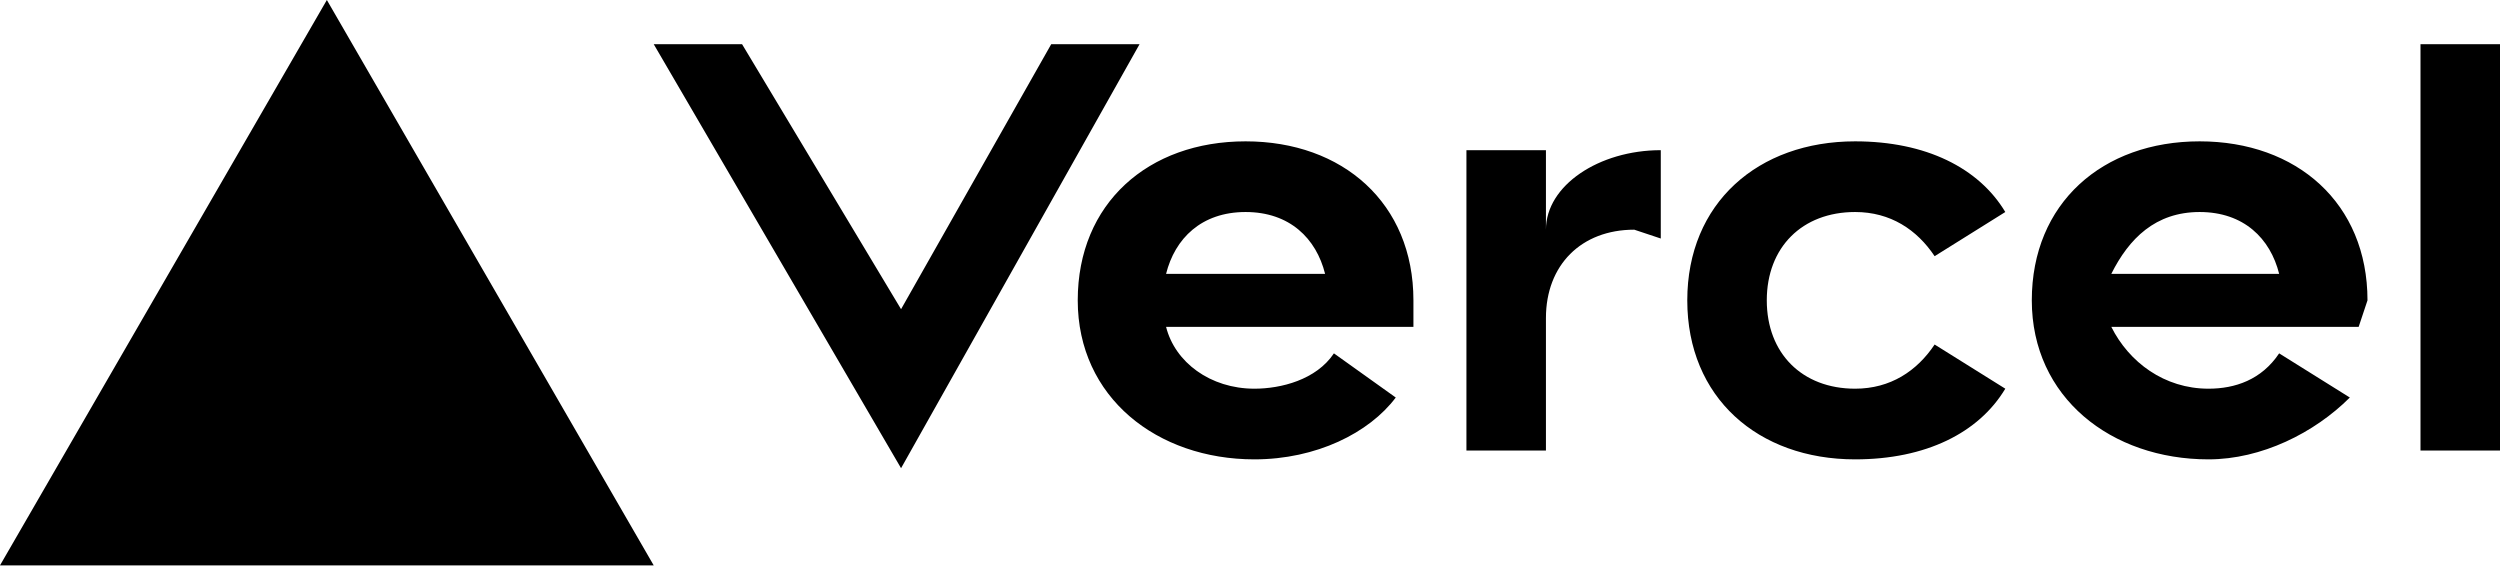
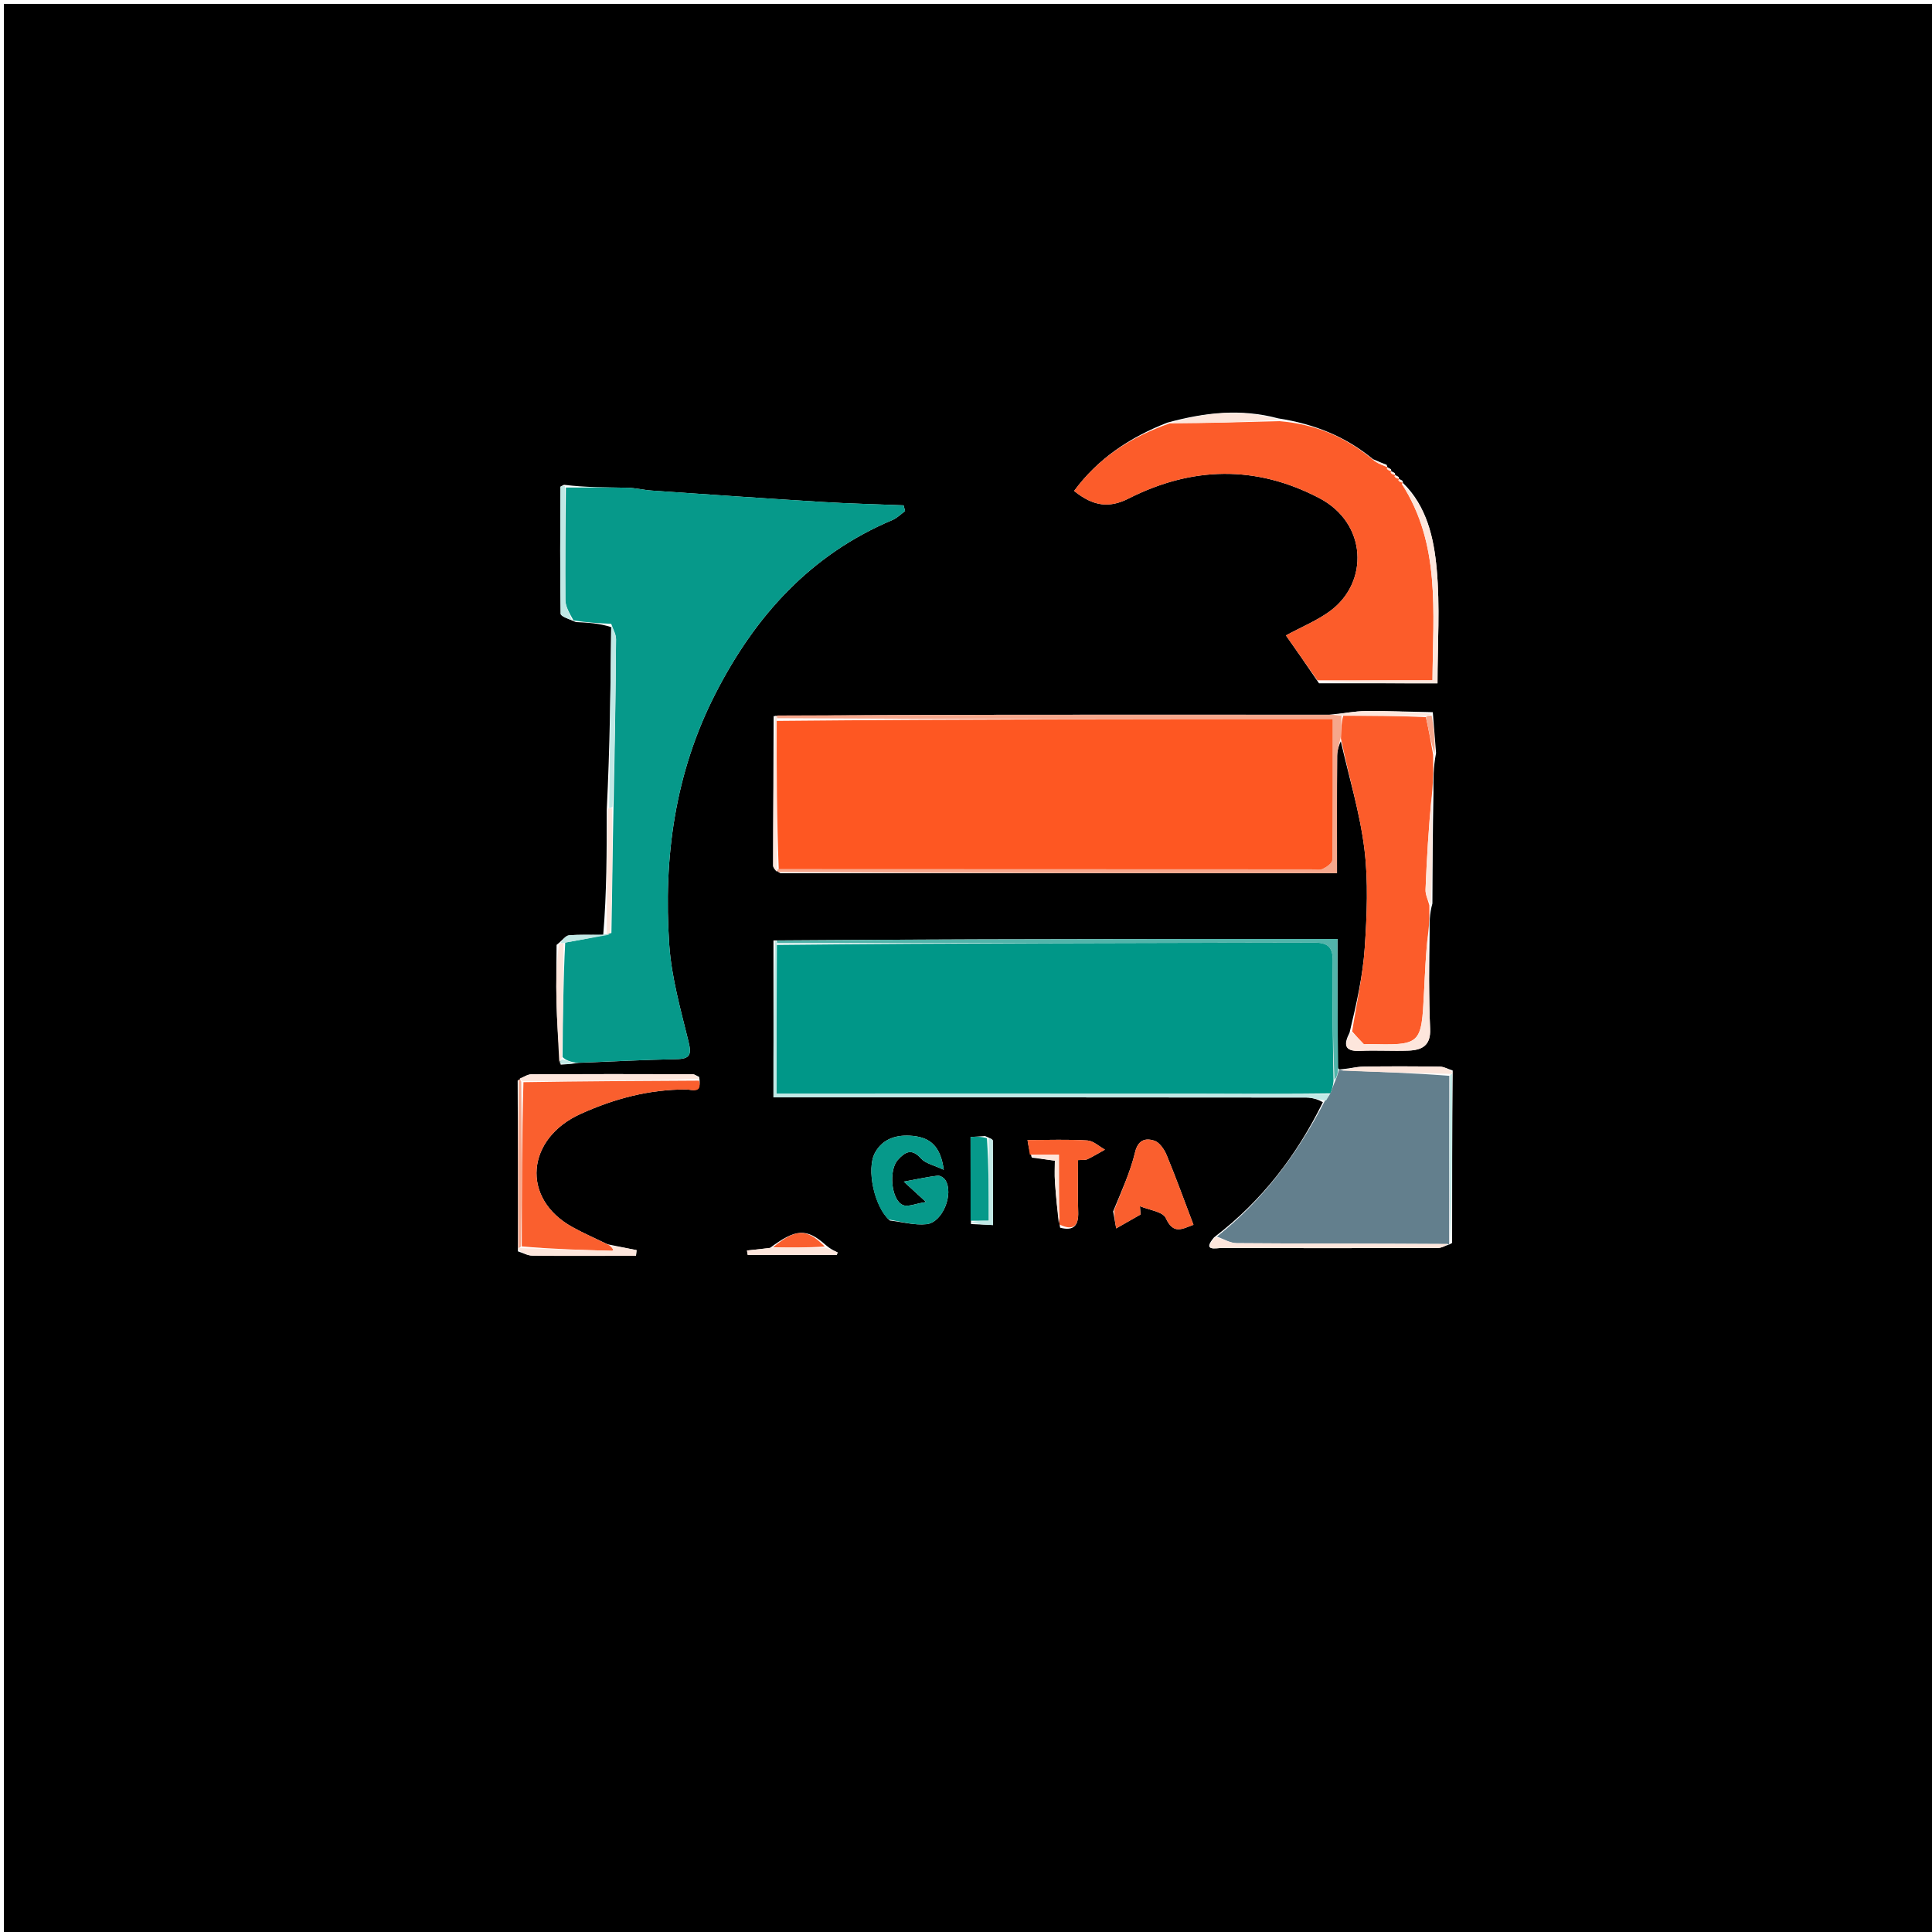
- <svg xmlns="http://www.w3.org/2000/svg" fill="none" viewBox="0 0 283 64">
-   <path fill="black" d="M141 16c-11 0-19 7-19 18s9 18 20 18c7 0 13-3 16-7l-7-5c-2 3-6 4-9 4-5 0-9-3-10-7h28v-3c0-11-8-18-19-18zm-9 15c1-4 4-7 9-7s8 3 9 7h-18zm117-15c-11 0-19 7-19 18s9 18 20 18c6 0 12-3 16-7l-8-5c-2 3-5 4-8 4-5 0-9-3-11-7h28l1-3c0-11-8-18-19-18zm-10 15c2-4 5-7 10-7s8 3 9 7h-19zm-39 3c0 6 4 10 10 10 4 0 7-2 9-5l8 5c-3 5-9 8-17 8-11 0-19-7-19-18s8-18 19-18c8 0 14 3 17 8l-8 5c-2-3-5-5-9-5-6 0-10 4-10 10zm83-29v46h-9V5h9zM37 0l37 64H0L37 0zm92 5-27 48L74 5h10l18 30 17-30h10zm59 12v10l-3-1c-6 0-10 4-10 10v15h-9V17h9v9c0-5 6-9 13-9z" />
+ <svg xmlns="http://www.w3.org/2000/svg" version="1.1" id="Layer_1" x="0px" y="0px" width="100%" viewBox="0 0 500 500" enable-background="new 0 0 500 500" xml:space="preserve">
+   <path fill="#000000" opacity="1" stroke="none" d=" M348,501   C232,501 116.5,501 1,501   C1,334.333 1,167.667 1,1   C167.667,1 334.333,1 501,1   C501,167.667 501,334.333 501,501   C450.167,501 399.333,501 348,501  M359.963,121.436   C359.652,121.243 359.34,121.049 359.03,120.926   C359.03,120.926 359.1,120.92 358.853,120.282   C357.876,119.911 356.898,119.541 355.317,118.824   C348.288,113.017 340.236,109.729 330.765,108.269   C321.335,105.735 312.017,106.664 302.099,109.38   C292.5,113.142 284.182,118.632 277.981,127.052   C283,131.119 287.16,131.509 292.09,129.014   C308.479,120.717 325.015,120.324 341.404,128.895   C353.914,135.437 354.295,150.738 344.209,158.151   C340.859,160.614 336.885,162.229 332.796,164.448   C335.606,168.454 338.278,172.263 341.366,176.844   C351.472,176.844 361.577,176.844 372.023,176.844   C372.023,166.771 372.708,156.915 371.81,147.205   C371.069,139.204 369.297,131.037 363.072,124.971   C363.072,124.971 363.138,124.958 362.962,124.427   C362.652,124.237 362.342,124.047 362.032,123.968   C362.032,123.968 362.142,123.967 361.963,123.434   C361.653,123.242 361.342,123.05 361.032,122.968   C361.032,122.968 361.142,122.968 360.962,122.433   C360.651,122.241 360.339,122.049 360.028,121.972   C360.028,121.972 360.143,121.972 359.963,121.436  M370.806,184.315   C365.004,184.204 359.202,183.974 353.402,184.032   C350.567,184.061 347.737,184.626 343.98,184.977   C316.168,184.978 288.355,184.957 260.542,184.987   C240.728,185.009 220.914,185.101 200.219,185.327   C200.163,198.221 200.093,211.114 200.091,224.007   C200.091,224.614 200.694,225.222 201.94,225.981   C249.876,225.981 297.813,225.981 346.014,225.981   C346.014,215.526 345.976,205.555 346.055,195.585   C346.067,194.08 346.627,192.579 347.004,191.844   C349.11,201.124 351.946,210.314 353.104,219.712   C354.14,228.118 353.763,236.782 353.194,245.277   C352.708,252.537 351.065,259.719 349.27,267.24   C347.734,270.247 347.777,272.165 352.03,271.962   C356.185,271.765 360.362,272.052 364.521,271.895   C367.975,271.765 370.309,270.626 370.113,266.272   C369.747,258.134 369.89,249.972 369.989,240.996   C369.962,238.76 369.936,236.524 370.705,233.832   C370.744,224.503 370.783,215.174 370.987,204.977   C370.957,201.768 370.928,198.559 371.652,194.882   C371.386,191.662 371.119,188.442 370.806,184.315  M375.96,277.049   C374.857,276.702 373.759,276.071 372.652,276.055   C366.057,275.959 359.459,275.934 352.866,276.048   C350.867,276.083 348.878,276.635 346.727,276.749   C346.727,276.749 346.524,276.903 346.147,276.186   C346.147,265.249 346.147,254.313 346.147,243   C333.052,243 320.45,242.986 307.848,243.003   C272.239,243.05 236.629,243.11 200.174,243.385   C200.174,256.811 200.174,270.236 200.174,284   C202.031,284 203.655,284 205.278,284   C249.543,284 293.807,283.989 338.072,284.042   C339.723,284.044 341.373,284.663 342.36,285.252   C335.692,298.793 326.827,310.601 314.186,320.244   C311.07,323.926 314.616,322.975 316.203,322.979   C334.835,323.031 353.467,323.028 372.099,322.972   C373.109,322.969 374.117,322.369 375.042,322.053   C375.042,322.053 375.05,322.136 375.805,321.674   C375.806,307.084 375.807,292.494 375.96,277.049  M134.037,323.849   C135.273,324.234 136.505,324.932 137.747,324.952   C144.521,325.062 151.298,325.005 158.074,325.005   C160.244,325.005 162.414,325.005 164.585,325.005   C164.639,324.515 164.692,324.025 164.746,323.536   C162.498,323.088 160.25,322.64 157.25,322.021   C154.211,320.545 151.099,319.203 148.147,317.57   C134.681,310.117 136.228,294.613 150.269,288.274   C159.024,284.322 167.991,281.925 177.616,281.957   C179.002,281.962 181.747,283.167 180.932,278.696   C180.357,278.457 179.784,278.012 179.209,278.011   C165.327,277.97 151.446,277.954 137.565,278.024   C136.55,278.03 135.538,278.725 133.972,279.65   C134.031,294.086 134.091,308.522 134.037,323.849  M156.112,241.982   C153.158,241.978 150.191,241.816 147.258,242.064   C146.368,242.139 145.574,243.348 144.045,244.533   C144.024,249.328 143.897,254.126 144.012,258.919   C144.14,264.262 144.488,269.599 145.107,275.531   C146.353,275.457 147.598,275.384 149.771,275.063   C158.189,274.727 166.605,274.271 175.026,274.112   C178.557,274.046 179.025,272.995 178.199,269.617   C176.175,261.346 173.784,253 173.208,244.571   C171.666,221.973 174.645,200.034 185.156,179.506   C195.454,159.395 209.757,143.512 230.968,134.577   C232.167,134.072 233.151,133.053 234.235,132.273   C234.106,131.774 233.976,131.276 233.847,130.778   C226.847,130.497 219.838,130.34 212.847,129.911   C198.119,129.008 183.398,127.977 168.677,126.96   C166.558,126.814 164.456,126.27 162.34,126.225   C157.045,126.112 151.746,126.179 145.963,125.465   C145.643,125.658 145.045,125.85 145.044,126.046   C144.986,136.973 144.92,147.902 145.101,158.827   C145.112,159.509 147.096,160.158 149.05,160.993   C152.094,161.143 155.138,161.293 158.185,162.308   C158.009,177.897 157.833,193.485 157.025,209.589   C157.025,220.315 157.025,231.042 156.112,241.982  M199.211,323.007   C197.246,323.215 195.282,323.422 193.318,323.63   C193.38,324.007 193.442,324.383 193.504,324.759   C201.195,324.759 208.886,324.759 216.577,324.759   C216.639,324.545 216.701,324.331 216.763,324.117   C215.843,323.691 214.924,323.266 213.705,322.215   C208.76,317.825 205.984,317.943 199.211,323.007  M254.939,294.011   C253.706,294.091 252.473,294.17 251.183,294.254   C251.183,301.755 251.183,308.84 251.298,316.783   C253.075,316.864 254.851,316.944 256.999,317.042   C256.999,309.626 257.016,302.426 256.947,295.227   C256.944,294.878 256.186,294.537 254.939,294.011  M267.055,299.587   C268.93,299.836 270.805,300.086 272.996,300.378   C272.996,302.211 272.897,303.994 273.017,305.762   C273.27,309.525 273.637,313.281 274.353,317.726   C277.949,318.677 279.158,317.101 279.035,313.622   C278.879,309.184 278.998,304.737 278.998,300.237   C280.16,300.141 280.889,300.262 281.434,300   C282.981,299.258 284.454,298.359 285.956,297.521   C284.442,296.692 282.966,295.246 281.405,295.149   C276.447,294.84 271.456,295.034 265.923,295.034   C266.146,296.444 266.336,297.643 267.055,299.587  M288.083,313.512   C288.346,314.977 288.61,316.441 288.873,317.906   C290.971,316.709 293.068,315.512 295.165,314.316   C295.115,313.597 295.065,312.877 295.016,312.158   C297.331,313.148 300.937,313.548 301.709,315.241   C303.725,319.661 306.019,317.971 308.867,316.975   C306.492,310.728 304.349,304.786 301.936,298.955   C301.32,297.467 300.073,295.619 298.722,295.198   C296.509,294.506 294.544,294.909 293.748,298.228   C292.544,303.243 290.357,308.023 288.083,313.512  M230.311,315.876   C233.48,316.233 236.707,317.142 239.803,316.813   C243.956,316.371 246.896,308.945 244.649,305.39   C244.28,304.806 243.291,304.193 242.667,304.266   C240.148,304.56 237.661,305.116 233.904,305.807   C235.98,307.709 237.338,308.953 239.659,311.08   C237.09,311.457 234.944,312.473 233.582,311.829   C230.59,310.417 230.005,302.818 232.308,300.24   C234.192,298.13 235.92,297.053 238.389,299.838   C239.534,301.129 241.685,301.527 244.243,302.739   C243.424,296.702 240.808,294.441 236.286,293.981   C232.132,293.558 228.478,294.641 226.463,298.306   C224.117,302.572 226.349,312.503 230.311,315.876  z" />
+   <path fill="#06998A" opacity="1" stroke="none" d=" M146.449,126.174   C151.746,126.179 157.045,126.112 162.34,126.225   C164.456,126.27 166.558,126.814 168.677,126.96   C183.398,127.977 198.119,129.008 212.847,129.911   C219.838,130.34 226.847,130.497 233.847,130.778   C233.976,131.276 234.106,131.774 234.235,132.273   C233.151,133.053 232.167,134.072 230.968,134.577   C209.757,143.512 195.454,159.395 185.156,179.506   C174.645,200.034 171.666,221.973 173.208,244.571   C173.784,253 176.175,261.346 178.199,269.617   C179.025,272.995 178.557,274.046 175.026,274.112   C166.605,274.271 158.189,274.727 148.987,275.044   C147.326,274.698 146.449,274.37 145.591,273.571   C145.686,263.428 145.763,253.756 146.278,243.937   C150.508,243.161 154.3,242.533 158.231,241.461   C158.457,230.404 158.544,219.791 158.782,208.721   C159.116,193.987 159.337,179.712 159.427,165.436   C159.435,164.107 158.617,162.774 158.182,161.443   C155.138,161.293 152.094,161.143 148.423,160.569   C147.281,158.527 146.335,156.912 146.322,155.29   C146.245,145.585 146.383,135.879 146.449,126.174  z" />
+   <path fill="#FC5C2A" opacity="1" stroke="none" d=" M340.95,176.071   C338.278,172.263 335.606,168.454 332.796,164.448   C336.885,162.229 340.859,160.614 344.209,158.151   C354.295,150.738 353.914,135.437 341.404,128.895   C325.015,120.324 308.479,120.717 292.09,129.014   C287.16,131.509 283,131.119 277.981,127.052   C284.182,118.632 292.5,113.142 302.708,109.565   C312.592,109.5 321.868,109.251 331.144,109.001   C340.236,109.729 348.288,113.017 355.75,119.337   C357.155,120.207 358.128,120.564 359.1,120.92   C359.1,120.92 359.03,120.926 358.913,121.279   C359.245,121.745 359.694,121.859 360.143,121.972   C360.143,121.972 360.028,121.972 359.911,122.307   C360.243,122.75 360.693,122.859 361.142,122.968   C361.142,122.968 361.032,122.968 360.902,123.306   C361.229,123.752 361.686,123.86 362.142,123.967   C362.142,123.967 362.032,123.968 361.899,124.317   C362.223,124.764 362.681,124.861 363.138,124.958   C363.138,124.958 363.072,124.971 362.759,125.203   C372.869,140.856 370.85,158.194 370.725,176.071   C360.411,176.071 350.681,176.071 340.95,176.071  z" />
+   <path fill="#637F8D" opacity="1" stroke="none" d=" M314.939,320.026   C326.827,310.601 335.692,298.793 342.868,284.926   C343.603,284.135 343.828,283.671 344.289,282.969   C344.758,281.892 344.991,281.054 345.451,279.988   C345.96,278.808 346.242,277.856 346.524,276.903   C346.524,276.903 346.727,276.749 347.268,276.974   C356.907,277.449 366.006,277.699 375.078,278.42   C375.05,293.306 375.05,307.721 375.05,322.136   C375.05,322.136 375.042,322.053 374.616,321.951   C356.132,321.835 338.074,321.868 320.017,321.729   C318.32,321.716 316.632,320.62 314.939,320.026  z" />
+   <path fill="#FC5C2A" opacity="1" stroke="none" d=" M369.91,234.288   C369.936,236.524 369.962,238.76 369.587,241.637   C368.973,247.09 368.787,251.904 368.544,256.715   C367.846,270.52 367.837,270.519 353.883,270.207   C353.55,270.199 353.071,270.349 352.907,270.182   C351.877,269.138 350.917,268.025 349.934,266.935   C351.065,259.719 352.708,252.537 353.194,245.277   C353.763,236.782 354.14,228.118 353.104,219.712   C351.946,210.314 349.11,201.124 347.031,191.114   C347.098,188.662 347.138,186.939 347.635,185.223   C354.997,185.244 361.903,185.257 369.023,185.598   C369.791,189.068 370.345,192.209 370.899,195.35   C370.928,198.559 370.957,201.768 370.568,205.692   C369.724,214.342 369.241,222.274 368.929,230.213   C368.877,231.556 369.564,232.929 369.91,234.288  z" />
+   <path fill="#FA5F2E" opacity="1" stroke="none" d=" M180.919,279.667   C181.747,283.167 179.002,281.962 177.616,281.957   C167.991,281.925 159.024,284.322 150.269,288.274   C136.228,294.613 134.681,310.117 148.147,317.57   C151.099,319.203 154.211,320.545 157.76,322.332   C158.429,322.925 158.595,323.204 158.729,323.496   C158.738,323.514 158.504,323.714 158.386,323.711   C150.58,323.492 142.775,323.261 135.03,322.564   C135.071,308.146 135.051,294.196 135.469,280.069   C150.91,279.817 165.915,279.742 180.919,279.667  z" />
+   <path fill="#F6A78C" opacity="1" stroke="none" d=" M347.178,185.216   C347.138,186.939 347.098,188.662 346.996,190.731   C346.627,192.579 346.067,194.08 346.055,195.585   C345.976,205.555 346.014,215.526 346.014,225.981   C297.813,225.981 249.876,225.981 201.473,225.675   C201.006,225.369 201.072,224.914 201.536,224.936   C247.793,224.968 293.586,224.979 339.38,224.986   C340.378,224.986 341.518,225.247 342.34,224.855   C343.334,224.382 344.781,223.352 344.792,222.546   C344.949,210.611 344.9,198.674 344.9,186.112   C296.571,186.112 248.835,186.112 201.085,185.874   C201.071,185.637 201.1,185.162 201.1,185.162   C220.914,185.101 240.728,185.009 260.542,184.987   C288.355,184.957 316.168,184.978 344.825,184.989   C346.172,185.073 346.675,185.144 347.178,185.216  z" />
+   <path fill="#FA5F2E" opacity="1" stroke="none" d=" M288.335,313.207   C290.357,308.023 292.544,303.243 293.748,298.228   C294.544,294.909 296.509,294.506 298.722,295.198   C300.073,295.619 301.32,297.467 301.936,298.955   C304.349,304.786 306.492,310.728 308.867,316.975   C306.019,317.971 303.725,319.661 301.709,315.241   C300.937,313.548 297.331,313.148 295.016,312.158   C295.065,312.877 295.115,313.597 295.165,314.316   C293.068,315.512 290.971,316.709 288.873,317.906   C288.61,316.441 288.346,314.977 288.335,313.207  z" />
+   <path fill="#06998A" opacity="1" stroke="none" d=" M230.043,315.616   C226.349,312.503 224.117,302.572 226.463,298.306   C228.478,294.641 232.132,293.558 236.286,293.981   C240.808,294.441 243.424,296.702 244.243,302.739   C241.685,301.527 239.534,301.129 238.389,299.838   C235.92,297.053 234.192,298.13 232.308,300.24   C230.005,302.818 230.59,310.417 233.582,311.829   C234.944,312.473 237.09,311.457 239.659,311.08   C237.338,308.953 235.98,307.709 233.904,305.807   C237.661,305.116 240.148,304.56 242.667,304.266   C243.291,304.193 244.28,304.806 244.649,305.39   C246.896,308.945 243.956,316.371 239.803,316.813   C236.707,317.142 233.48,316.233 230.043,315.616  z" />
+   <path fill="#C1E8E5" opacity="1" stroke="none" d=" M344.054,283.207   C343.828,283.671 343.603,284.135 343.2,284.797   C341.373,284.663 339.723,284.044 338.072,284.042   C293.807,283.989 249.543,284 205.278,284   C203.655,284 202.031,284 200.174,284   C200.174,270.236 200.174,256.811 200.605,243.507   C201.035,243.629 201.128,244.083 201.06,244.542   C200.992,257.576 200.992,270.152 200.992,282.995   C203.713,282.995 205.696,282.995 207.679,282.995   C242.318,282.995 276.956,282.979 311.595,283.005   C322.415,283.013 333.234,283.136 344.054,283.207  z" />
+   <path fill="#52B4AA" opacity="1" stroke="none" d=" M201.128,244.083   C201.128,244.083 201.035,243.629 201.028,243.397   C236.629,243.11 272.239,243.05 307.848,243.003   C320.45,242.986 333.052,243 346.147,243   C346.147,254.313 346.147,265.249 346.336,276.545   C346.242,277.856 345.96,278.808 345.341,279.506   C344.945,269.099 344.744,258.943 344.902,248.793   C344.961,245.027 343.619,243.938 339.976,243.947   C293.693,244.062 247.411,244.057 201.128,244.083  z" />
+   <path fill="#FA5F2E" opacity="1" stroke="none" d=" M266.525,298.843   C266.336,297.643 266.146,296.444 265.923,295.034   C271.456,295.034 276.447,294.84 281.405,295.149   C282.966,295.246 284.442,296.692 285.956,297.521   C284.454,298.359 282.981,299.258 281.434,300   C280.889,300.262 280.16,300.141 278.998,300.237   C278.998,304.737 278.879,309.184 279.035,313.622   C279.158,317.101 277.949,318.677 274.199,316.914   C274.045,310.441 274.045,304.779 274.045,298.843   C271.047,298.843 268.786,298.843 266.525,298.843  z" />
+   <path fill="#06998A" opacity="1" stroke="none" d=" M251.183,315.924   C251.183,308.84 251.183,301.755 251.183,294.254   C252.473,294.17 253.706,294.091 255.418,294.552   C255.898,301.954 255.898,308.814 255.898,315.924   C254.08,315.924 252.631,315.924 251.183,315.924  z" />
+   <path fill="#FDE6DC" opacity="1" stroke="none" d=" M341.158,176.458   C350.681,176.071 360.411,176.071 370.725,176.071   C370.85,158.194 372.869,140.856 362.769,125.17   C369.297,131.037 371.069,139.204 371.81,147.205   C372.708,156.915 372.023,166.771 372.023,176.844   C361.577,176.844 351.472,176.844 341.158,176.458  z" />
+   <path fill="#FDE6DC" opacity="1" stroke="none" d=" M349.602,267.088   C350.917,268.025 351.877,269.138 352.907,270.182   C353.071,270.349 353.55,270.199 353.883,270.207   C367.837,270.519 367.846,270.52 368.544,256.715   C368.787,251.904 368.973,247.09 369.503,242.049   C369.89,249.972 369.747,258.134 370.113,266.272   C370.309,270.626 367.975,271.765 364.521,271.895   C360.362,272.052 356.185,271.765 352.03,271.962   C347.777,272.165 347.734,270.247 349.602,267.088  z" />
+   <path fill="#FDE6DC" opacity="1" stroke="none" d=" M180.925,279.182   C165.915,279.742 150.91,279.817 135.34,279.783   C134.69,279.483 134.607,279.291 134.524,279.099   C135.538,278.725 136.55,278.03 137.565,278.024   C151.446,277.954 165.327,277.97 179.209,278.011   C179.784,278.012 180.357,278.457 180.925,279.182  z" />
+   <path fill="#C1E8E5" opacity="1" stroke="none" d=" M158.183,161.876   C158.617,162.774 159.435,164.107 159.427,165.436   C159.337,179.712 159.116,193.987 158.534,208.733   C158.136,209.203 157.657,209.073 157.657,209.073   C157.833,193.485 158.009,177.897 158.183,161.876  z" />
+   <path fill="#FDE6DC" opacity="1" stroke="none" d=" M314.563,320.135   C316.632,320.62 318.32,321.716 320.017,321.729   C338.074,321.868 356.132,321.835 374.658,321.948   C374.117,322.369 373.109,322.969 372.099,322.972   C353.467,323.028 334.835,323.031 316.203,322.979   C314.616,322.975 311.07,323.926 314.563,320.135  z" />
+   <path fill="#FDE6DC" opacity="1" stroke="none" d=" M145.84,244.084   C145.763,253.756 145.686,263.428 145.417,273.683   C145.029,274.466 144.868,274.69 144.741,274.939   C144.488,269.599 144.14,264.262 144.012,258.919   C143.897,254.126 144.024,249.328 144.666,244.33   C145.471,244.112 145.655,244.098 145.84,244.084  z" />
+   <path fill="#FA5F2E" opacity="1" stroke="none" d=" M200.044,322.797   C205.984,317.943 208.76,317.825 213.433,322.597   C208.788,322.918 204.416,322.858 200.044,322.797  z" />
+   <path fill="#FDE6DC" opacity="1" stroke="none" d=" M157.341,209.331   C157.657,209.073 158.136,209.203 158.384,209.191   C158.544,219.791 158.457,230.404 157.964,241.427   C157.38,241.815 157.202,241.791 157.024,241.768   C157.025,231.042 157.025,220.315 157.341,209.331  z" />
+   <path fill="#F6A78C" opacity="1" stroke="none" d=" M134.248,279.375   C134.607,279.291 134.69,279.483 134.903,279.96   C135.051,294.196 135.071,308.146 134.825,322.546   C134.56,322.995 134.15,322.958 134.15,322.958   C134.091,308.522 134.031,294.086 134.248,279.375  z" />
+   <path fill="#C1E8E5" opacity="1" stroke="none" d=" M375.427,321.905   C375.05,307.721 375.05,293.306 375.253,278.401   C375.456,277.91 375.809,277.904 375.809,277.904   C375.807,292.494 375.806,307.084 375.427,321.905  z" />
+   <path fill="#FDE6DC" opacity="1" stroke="none" d=" M134.094,323.403   C134.15,322.958 134.56,322.995 134.765,323.013   C142.775,323.261 150.58,323.492 158.386,323.711   C158.504,323.714 158.738,323.514 158.729,323.496   C158.595,323.204 158.429,322.925 158.137,322.418   C160.25,322.64 162.498,323.088 164.746,323.536   C164.692,324.025 164.639,324.515 164.585,325.005   C162.414,325.005 160.244,325.005 158.074,325.005   C151.298,325.005 144.521,325.062 137.747,324.952   C136.505,324.932 135.273,324.234 134.094,323.403  z" />
+   <path fill="#FDE6DC" opacity="1" stroke="none" d=" M201.072,224.914   C201.072,224.914 201.006,225.369 201.011,225.599   C200.694,225.222 200.091,224.614 200.091,224.007   C200.093,211.114 200.163,198.221 200.66,185.245   C201.1,185.162 201.071,185.637 201.005,186.329   C200.984,199.653 201.028,212.283 201.072,224.914  z" />
+   <path fill="#C1E8E5" opacity="1" stroke="none" d=" M146.206,125.819   C146.383,135.879 146.245,145.585 146.322,155.29   C146.335,156.912 147.281,158.527 147.979,160.484   C147.096,160.158 145.112,159.509 145.101,158.827   C144.92,147.902 144.986,136.973 145.044,126.046   C145.045,125.85 145.643,125.658 146.206,125.819  z" />
+   <path fill="#FDE6DC" opacity="1" stroke="none" d=" M370.308,234.06   C369.564,232.929 368.877,231.556 368.929,230.213   C369.241,222.274 369.724,214.342 370.486,206.126   C370.783,215.174 370.744,224.503 370.308,234.06  z" />
+   <path fill="#FDE6DC" opacity="1" stroke="none" d=" M199.627,322.902   C204.416,322.858 208.788,322.918 213.583,322.909   C214.924,323.266 215.843,323.691 216.763,324.117   C216.701,324.331 216.639,324.545 216.577,324.759   C208.886,324.759 201.195,324.759 193.504,324.759   C193.442,324.383 193.38,324.007 193.318,323.63   C195.282,323.422 197.246,323.215 199.627,322.902  z" />
+   <path fill="#FDE6DC" opacity="1" stroke="none" d=" M330.954,108.635   C321.868,109.251 312.592,109.5 303.034,109.465   C312.017,106.664 321.335,105.735 330.954,108.635  z" />
+   <path fill="#FDE6DC" opacity="1" stroke="none" d=" M375.884,277.476   C375.809,277.904 375.456,277.91 375.28,277.93   C366.006,277.699 356.907,277.449 347.346,277.074   C348.878,276.635 350.867,276.083 352.866,276.048   C359.459,275.934 366.057,275.959 372.652,276.055   C373.759,276.071 374.857,276.702 375.884,277.476  z" />
+   <path fill="#C1E8E5" opacity="1" stroke="none" d=" M251.24,316.354   C252.631,315.924 254.08,315.924 255.898,315.924   C255.898,308.814 255.898,301.954 255.839,294.643   C256.186,294.537 256.944,294.878 256.947,295.227   C257.016,302.426 256.999,309.626 256.999,317.042   C254.851,316.944 253.075,316.864 251.24,316.354  z" />
+   <path fill="#FDE6DC" opacity="1" stroke="none" d=" M347.635,185.223   C346.675,185.144 346.172,185.073 345.287,184.975   C347.737,184.626 350.567,184.061 353.402,184.032   C359.202,183.974 365.004,184.204 370.487,184.74   C369.715,185.201 369.262,185.235 368.809,185.27   C361.903,185.257 354.997,185.244 347.635,185.223  z" />
+   <path fill="#FDE6DC" opacity="1" stroke="none" d=" M266.79,299.215   C268.786,298.843 271.047,298.843 274.045,298.843   C274.045,304.779 274.045,310.441 274.001,316.571   C273.637,313.281 273.27,309.525 273.017,305.762   C272.897,303.994 272.996,302.211 272.996,300.378   C270.805,300.086 268.93,299.836 266.79,299.215  z" />
+   <path fill="#C1E8E5" opacity="1" stroke="none" d=" M156.568,241.875   C157.202,241.791 157.38,241.815 157.825,241.872   C154.3,242.533 150.508,243.161 146.278,243.937   C145.655,244.098 145.471,244.112 145.011,244.082   C145.574,243.348 146.368,242.139 147.258,242.064   C150.191,241.816 153.158,241.978 156.568,241.875  z" />
+   <path fill="#F6A78C" opacity="1" stroke="none" d=" M369.023,185.598   C369.262,185.235 369.715,185.201 370.511,185.194   C371.119,188.442 371.386,191.662 371.275,195.116   C370.345,192.209 369.791,189.068 369.023,185.598  z" />
+   <path fill="#C1E8E5" opacity="1" stroke="none" d=" M144.924,275.235   C144.868,274.69 145.029,274.466 145.398,274.154   C146.449,274.37 147.326,274.698 148.523,275.168   C147.598,275.384 146.353,275.457 144.924,275.235  z" />
+   <path fill="#FDE6DC" opacity="1" stroke="none" d=" M358.977,120.601   C358.128,120.564 357.155,120.207 356.052,119.51   C356.898,119.541 357.876,119.911 358.977,120.601  z" />
+   <path fill="#FDE6DC" opacity="1" stroke="none" d=" M363.05,124.692   C362.681,124.861 362.223,124.764 361.899,124.262   C362.342,124.047 362.652,124.237 363.05,124.692  z" />
+   <path fill="#FDE6DC" opacity="1" stroke="none" d=" M362.053,123.701   C361.686,123.86 361.229,123.752 360.902,123.251   C361.342,123.05 361.653,123.242 362.053,123.701  z" />
+   <path fill="#FDE6DC" opacity="1" stroke="none" d=" M361.052,122.701   C360.693,122.859 360.243,122.75 359.911,122.249   C360.339,122.049 360.651,122.241 361.052,122.701  z" />
+   <path fill="#FDE6DC" opacity="1" stroke="none" d=" M360.053,121.704   C359.694,121.859 359.245,121.745 358.913,121.244   C359.34,121.049 359.652,121.243 360.053,121.704  z" />
+   <path fill="#009788" opacity="1" stroke="none" d=" M201.06,244.542   C247.411,244.057 293.693,244.062 339.976,243.947   C343.619,243.938 344.961,245.027 344.902,248.793   C344.744,258.943 344.945,269.099 345.114,279.734   C344.991,281.054 344.758,281.892 344.289,282.969   C333.234,283.136 322.415,283.013 311.595,283.005   C276.956,282.979 242.318,282.995 207.679,282.995   C205.696,282.995 203.713,282.995 200.992,282.995   C200.992,270.152 200.992,257.576 201.06,244.542  z" />
+   <path fill="#FE5722" opacity="1" stroke="none" d=" M201.536,224.936   C201.028,212.283 200.984,199.653 201.019,186.567   C248.835,186.112 296.571,186.112 344.9,186.112   C344.9,198.674 344.949,210.611 344.792,222.546   C344.781,223.352 343.334,224.382 342.34,224.855   C341.518,225.247 340.378,224.986 339.38,224.986   C293.586,224.979 247.793,224.968 201.536,224.936  z" />
</svg>
